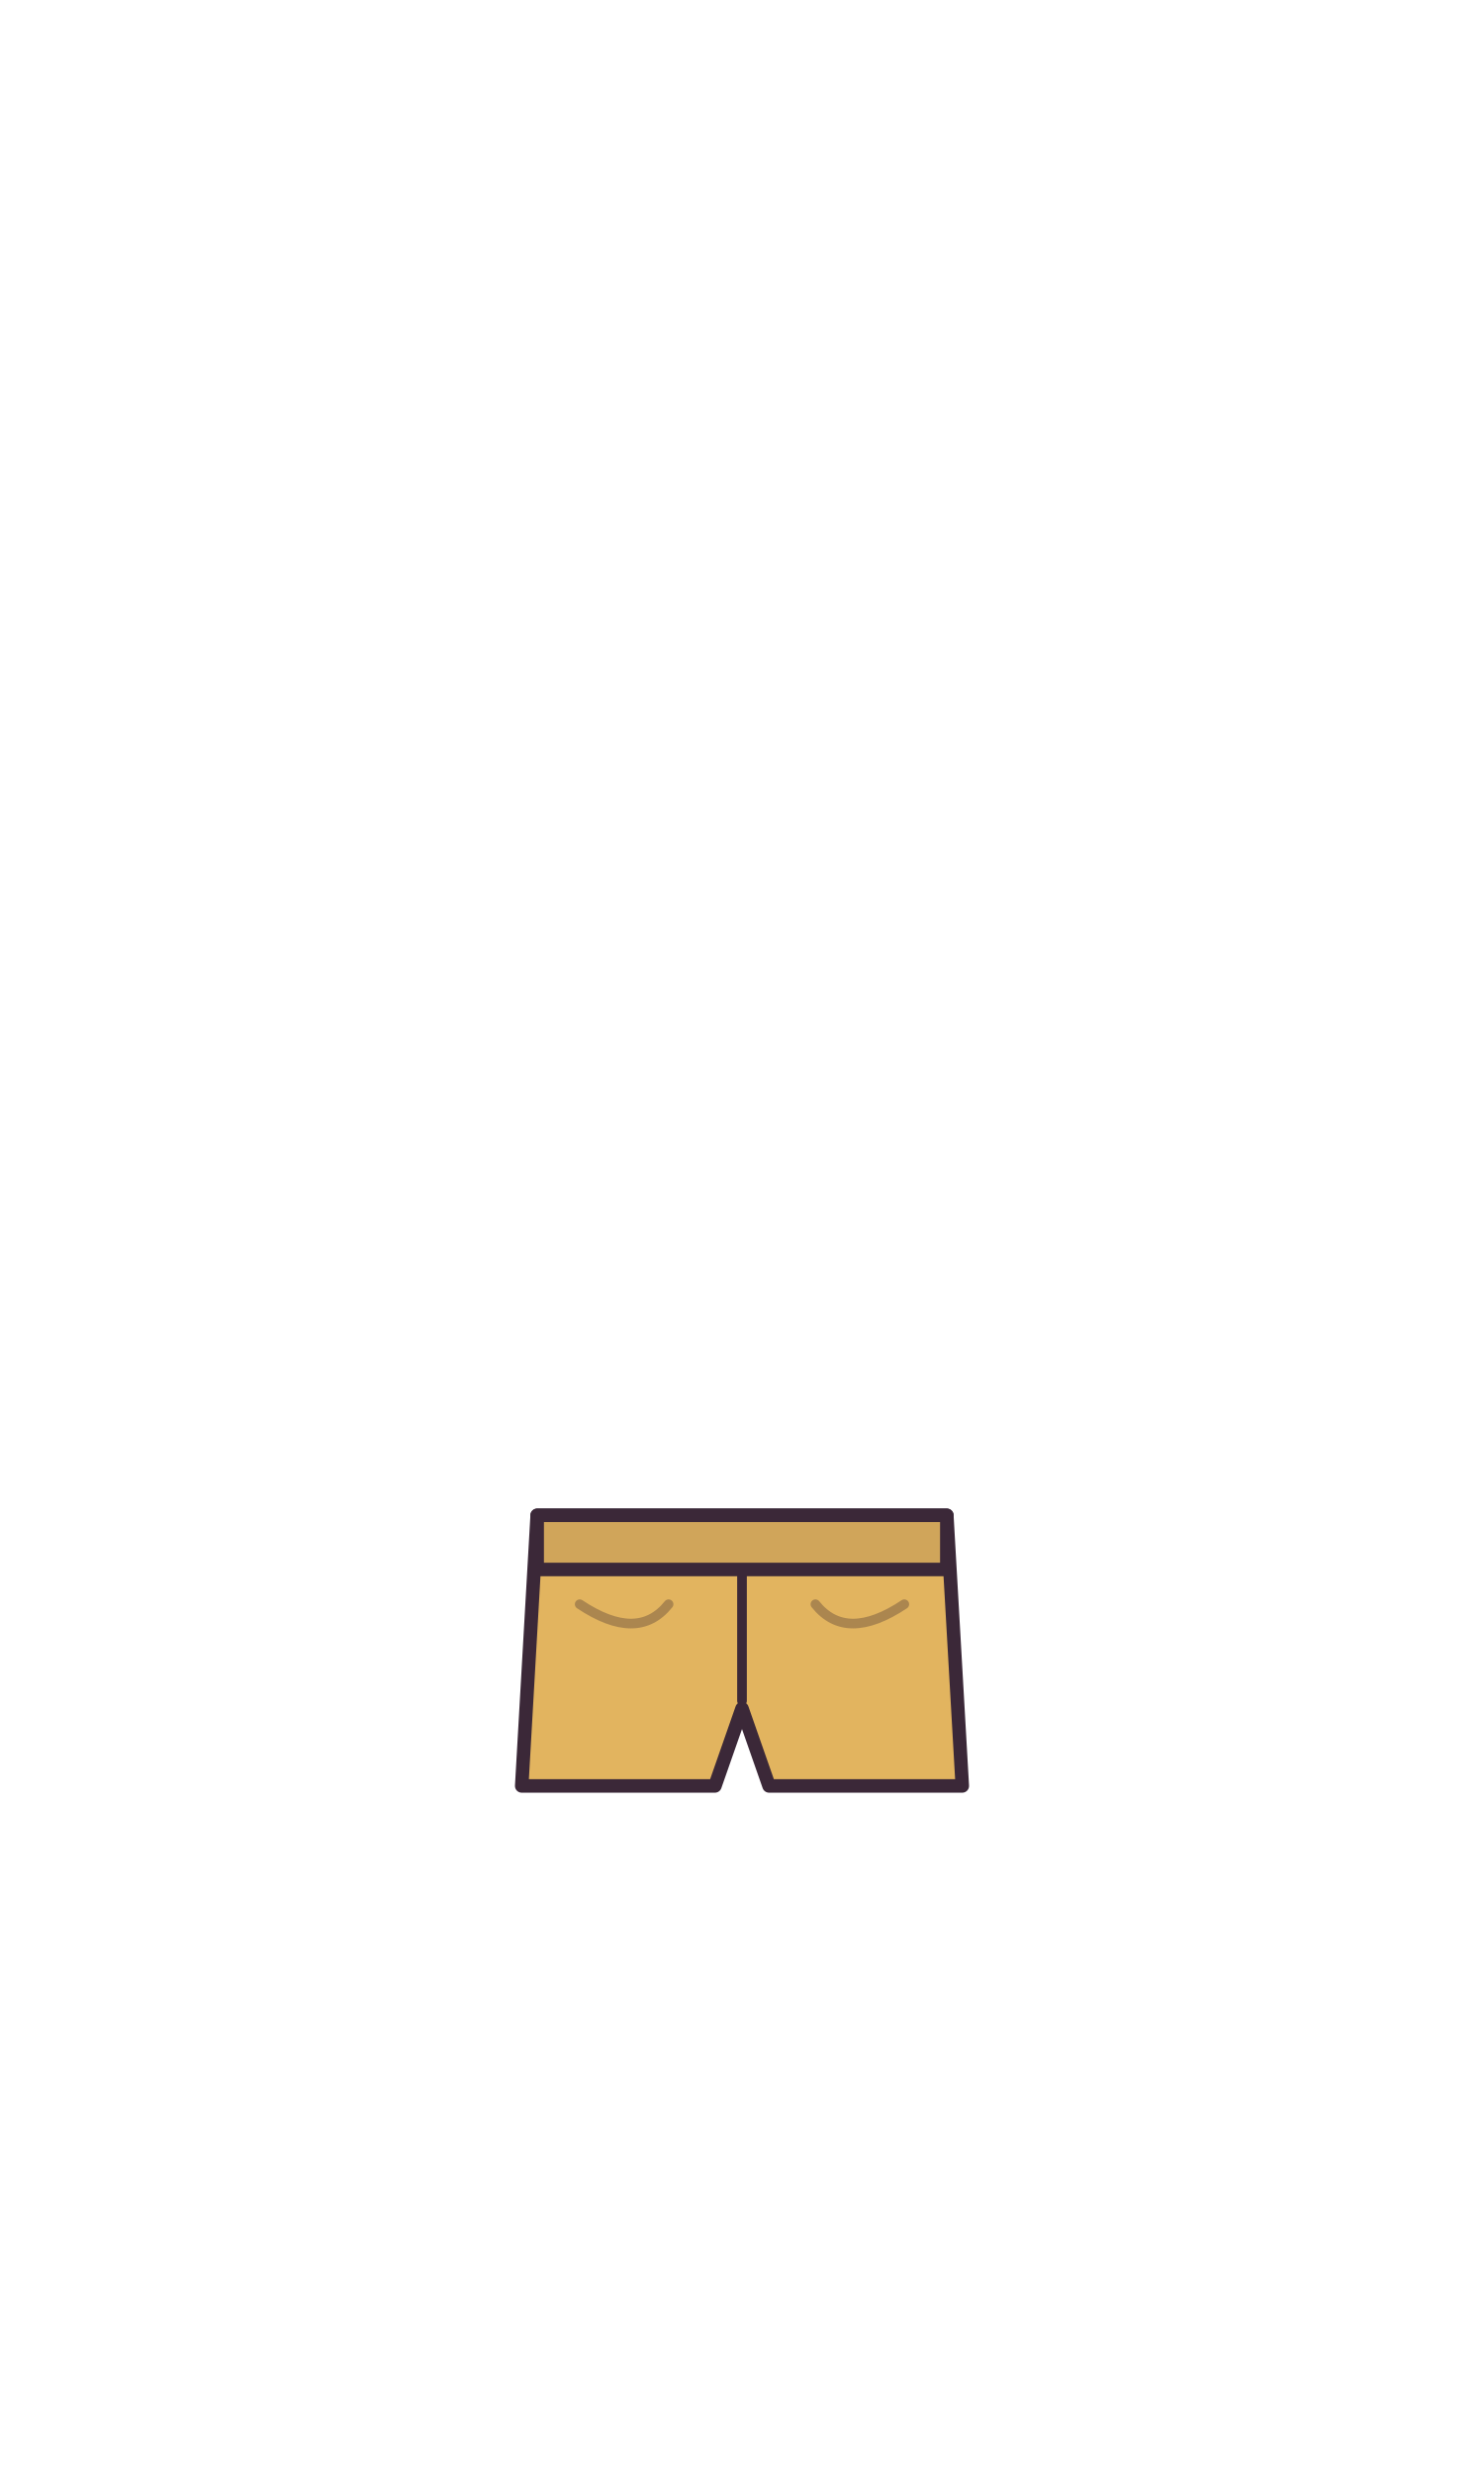
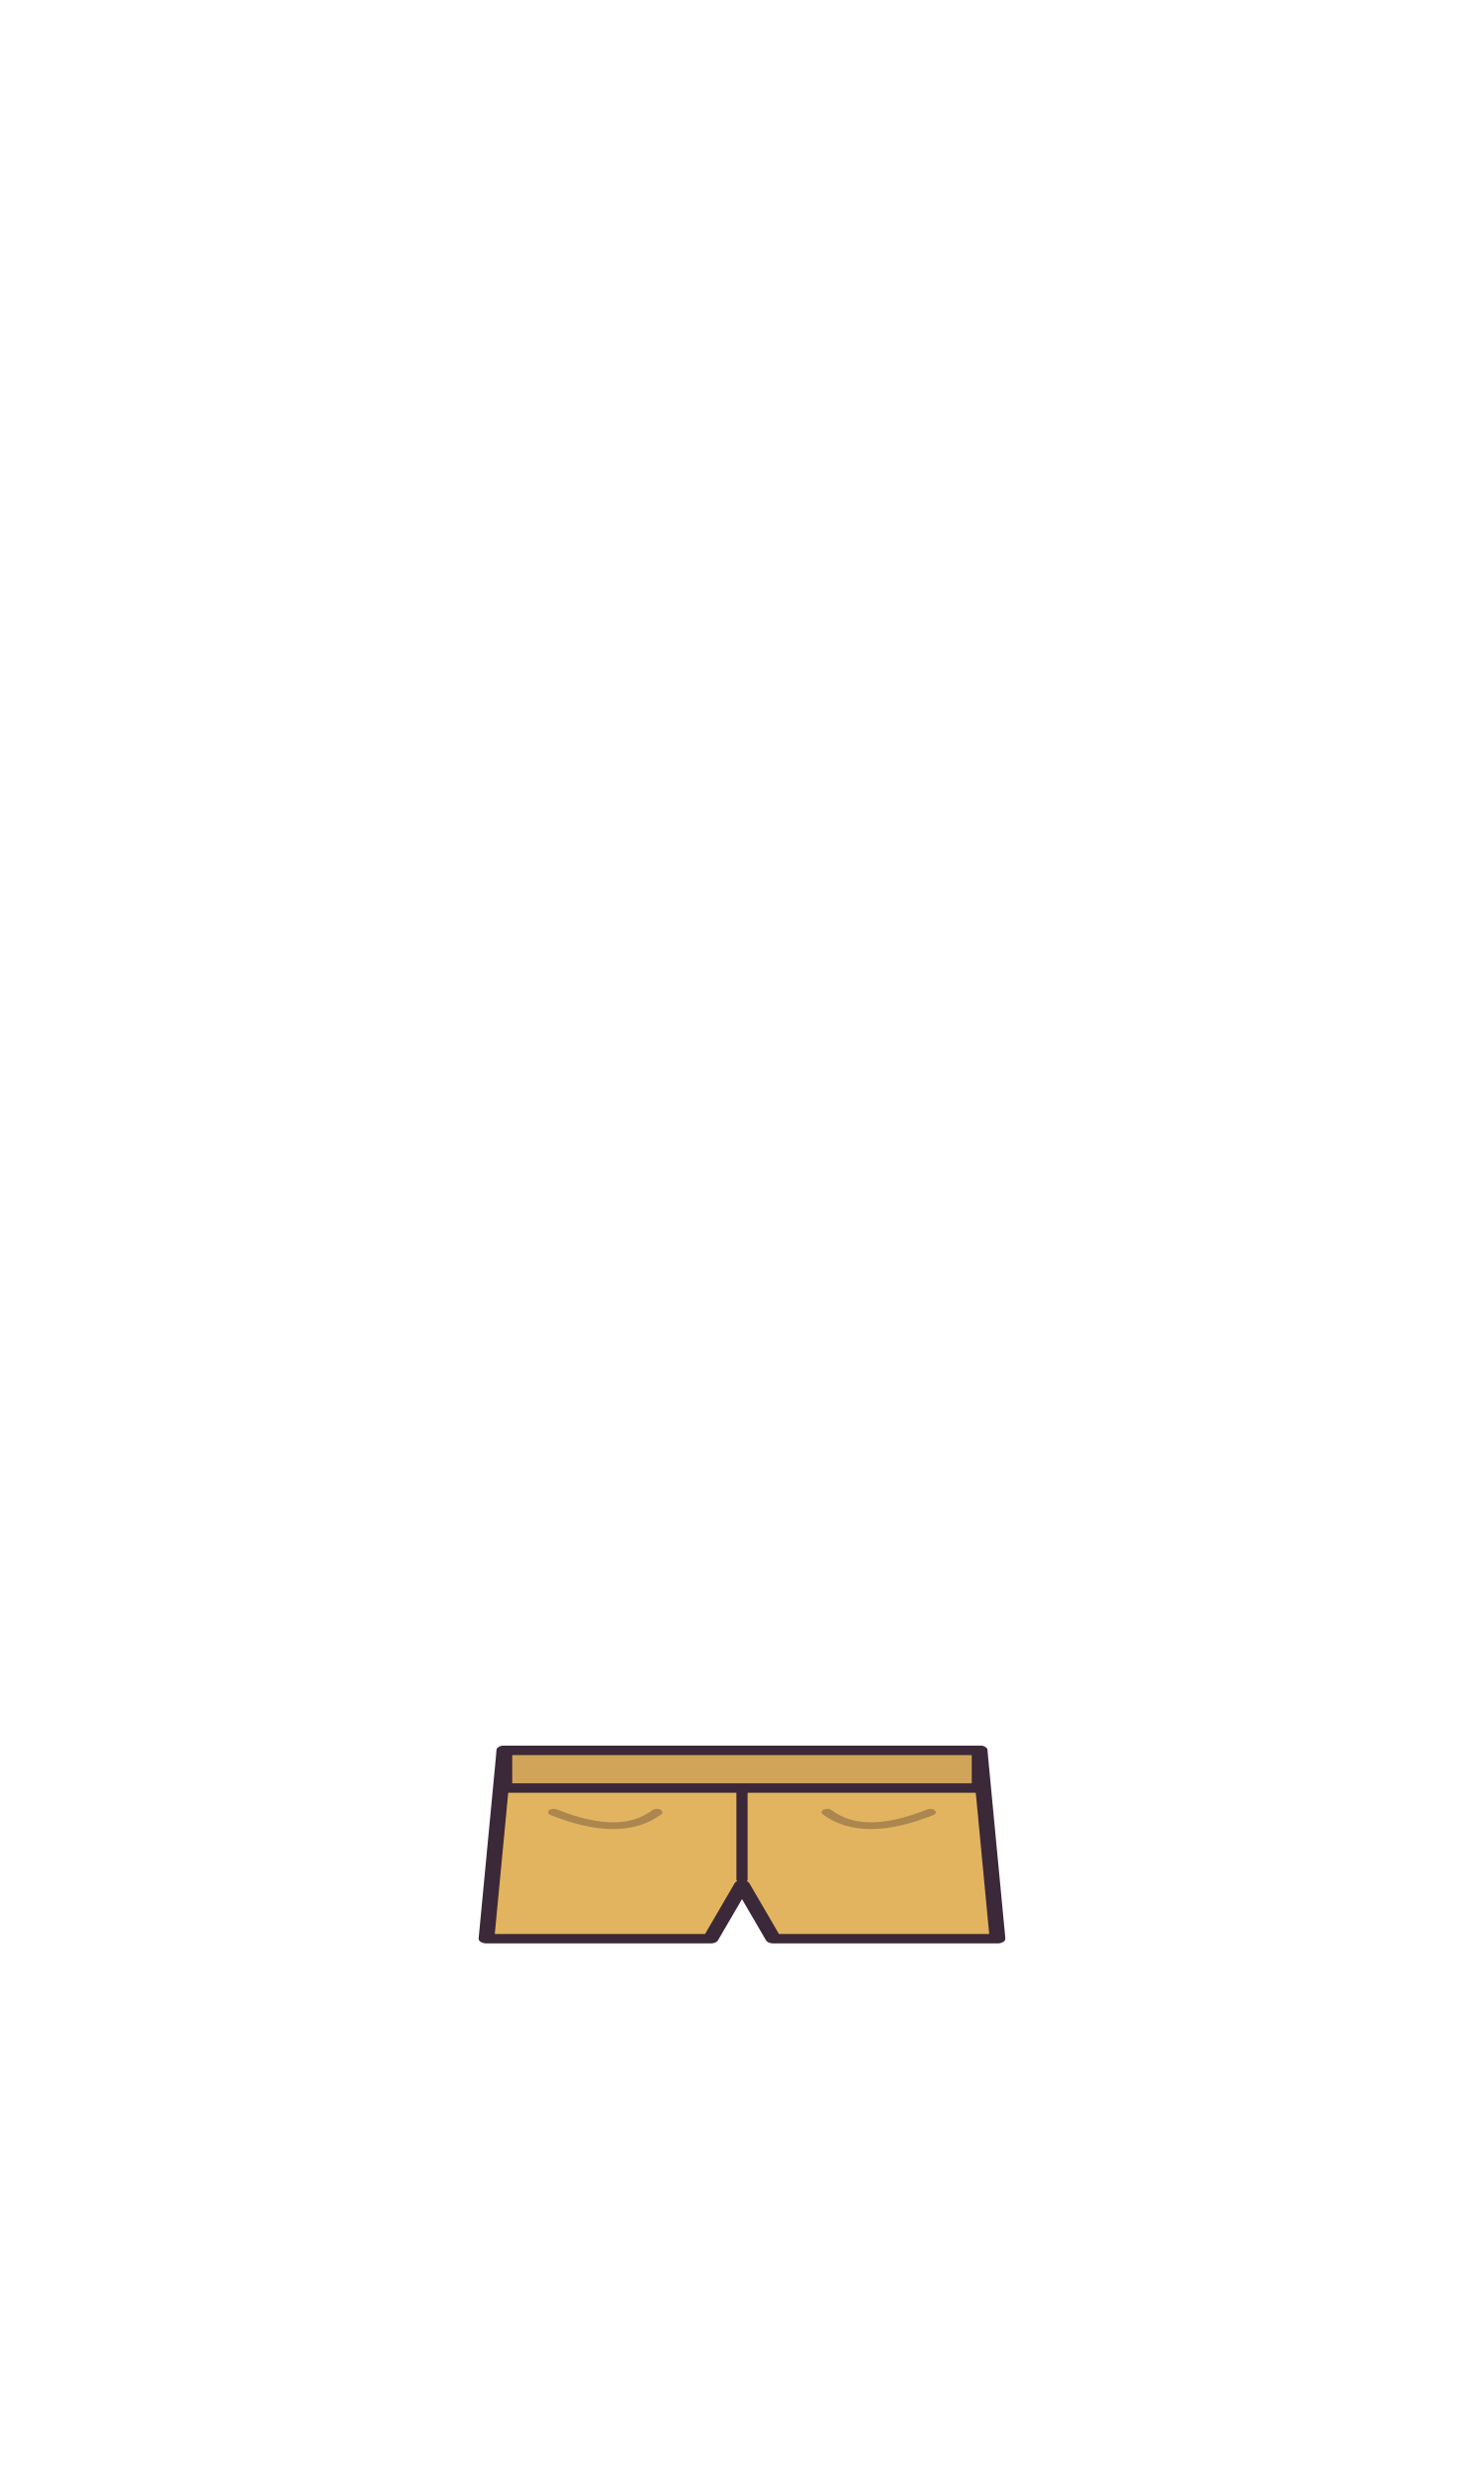
<svg xmlns="http://www.w3.org/2000/svg" width="768" height="1280" viewBox="0 0 768 1280">
-   <g stroke-linejoin="round" stroke-linecap="round">
-     <path d="M278 784 L490 784 L498 924 L398 924 L384 884 L370 924 L270 924 Z" fill="#e2b45f" stroke="#3b2838" stroke-width="7" />
-     <path d="M278 784 L490 784 L490 812 L278 812 Z" fill="#d0a55a" stroke="#3b2838" stroke-width="7" />
-     <path d="M384 812 L384 880" fill="none" stroke="#3b2838" stroke-width="5" />
-     <path d="M300 830 Q330 850 346 830" fill="none" stroke="#ab864f" stroke-width="5" />
-     <path d="M468 830 Q438 850 422 830" fill="none" stroke="#ab864f" stroke-width="5" />
+   <g transform="translate(384 1184) scale(1.16) translate(-384 -1184) translate(384 1184) scale(1.0 0.6) translate(-384 -1184)">
+     <g stroke-linejoin="round" stroke-linecap="round">
+       <path d="M278 784 L490 784 L498 924 L398 924 L384 884 L370 924 L270 924 Z" fill="#e2b45f" stroke="#3b2838" stroke-width="7" />
+       <path d="M278 784 L490 784 L490 812 L278 812 Z" fill="#d0a55a" stroke="#3b2838" stroke-width="7" />
+       <path d="M384 812 L384 880" fill="none" stroke="#3b2838" stroke-width="5" />
+       <path d="M300 830 Q330 850 346 830" fill="none" stroke="#ab864f" stroke-width="5" />
+       <path d="M468 830 Q438 850 422 830" fill="none" stroke="#ab864f" stroke-width="5" />
+     </g>
  </g>
</svg>
